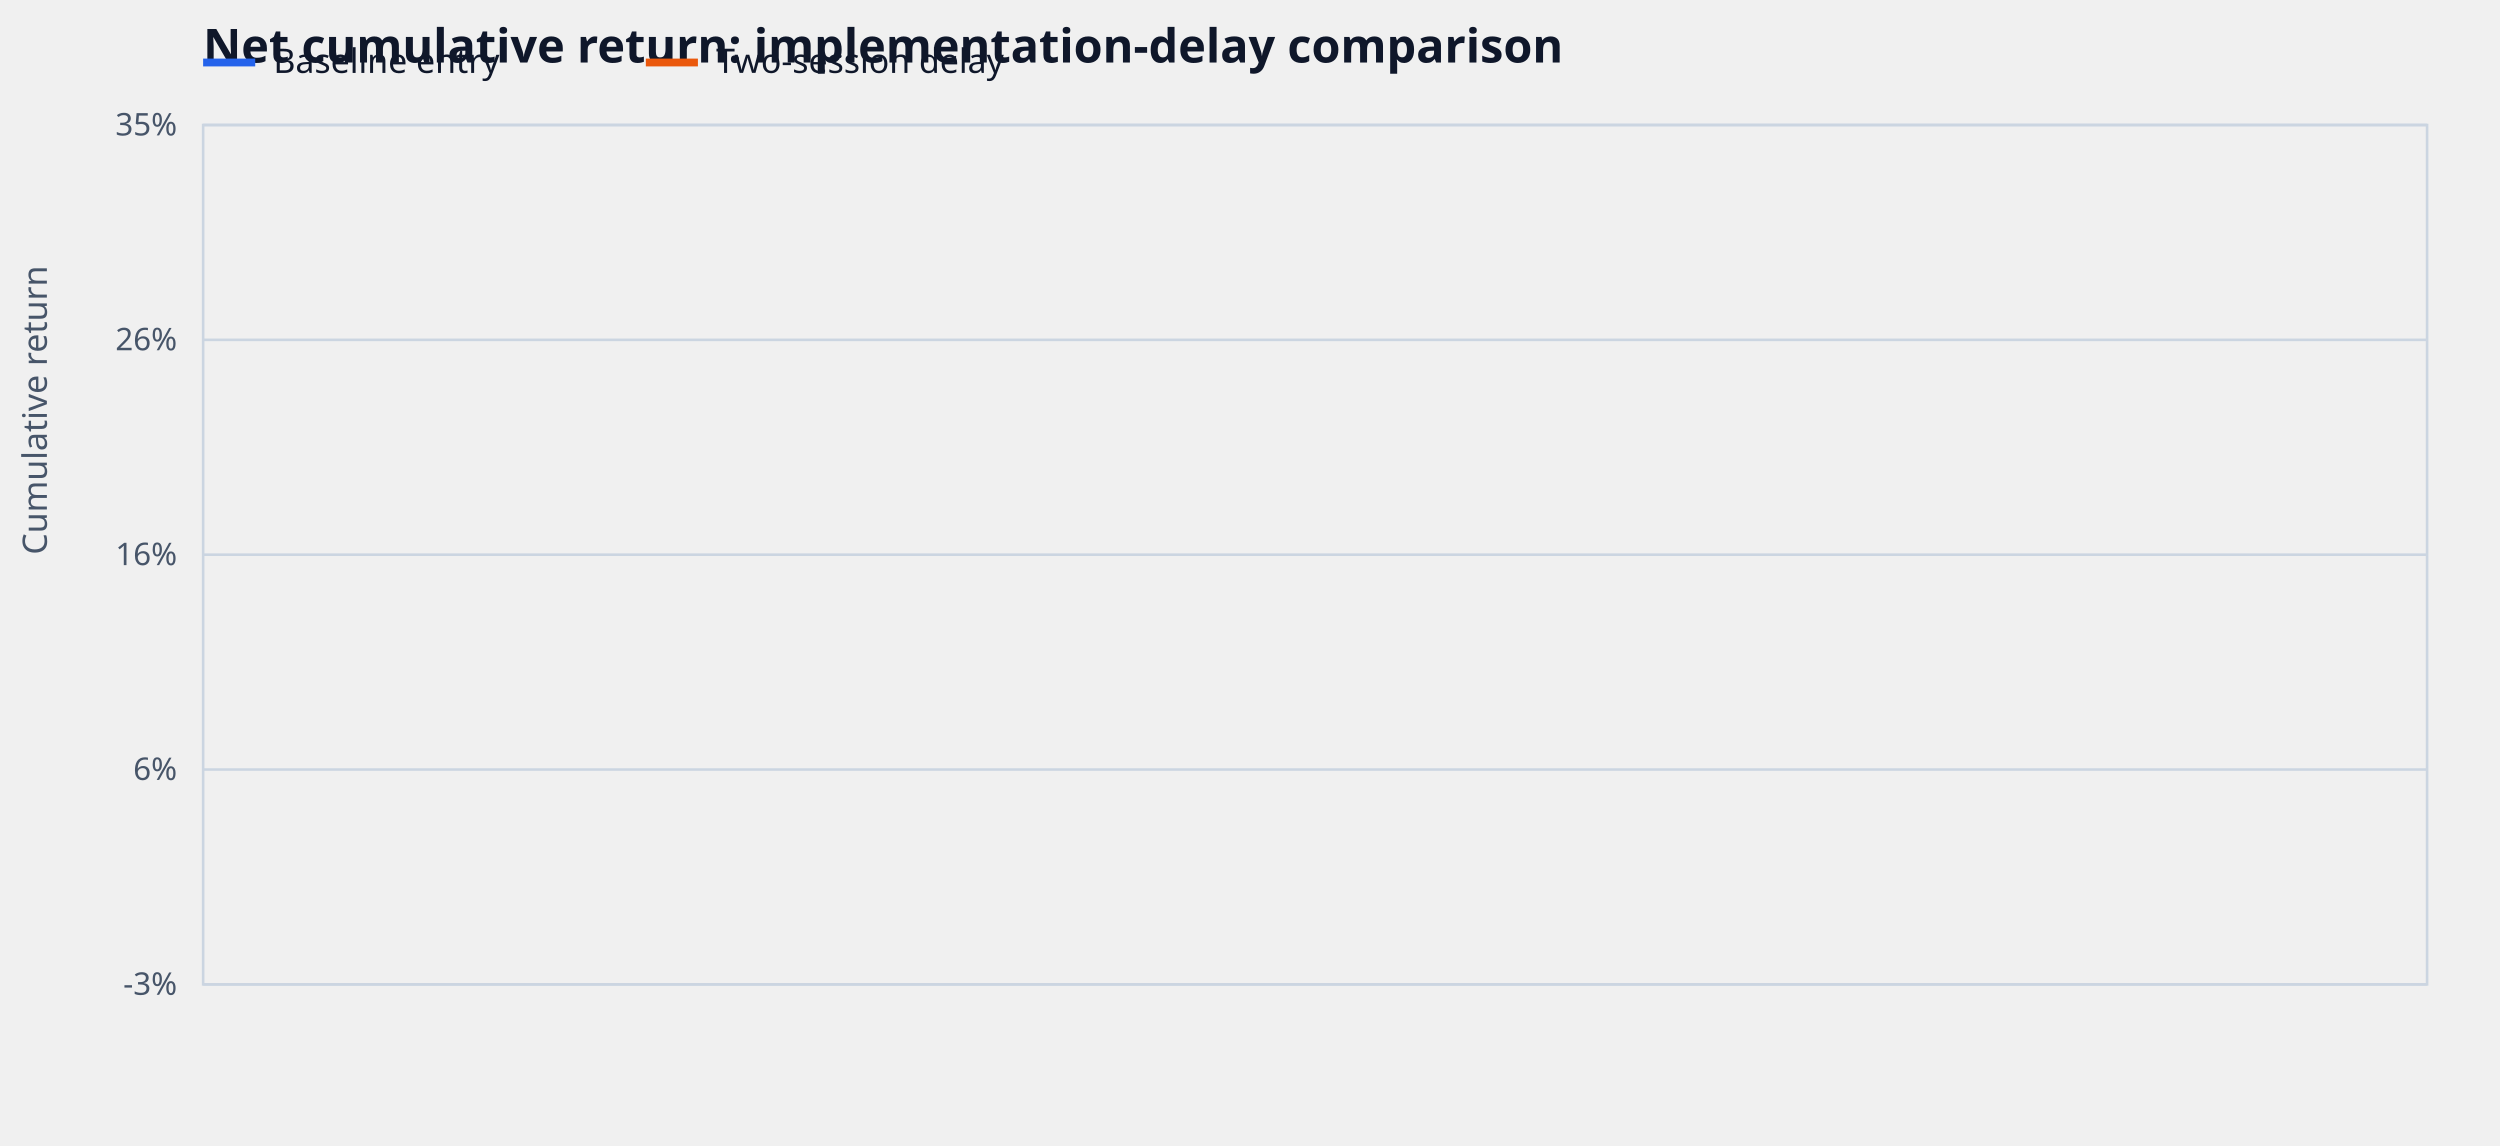
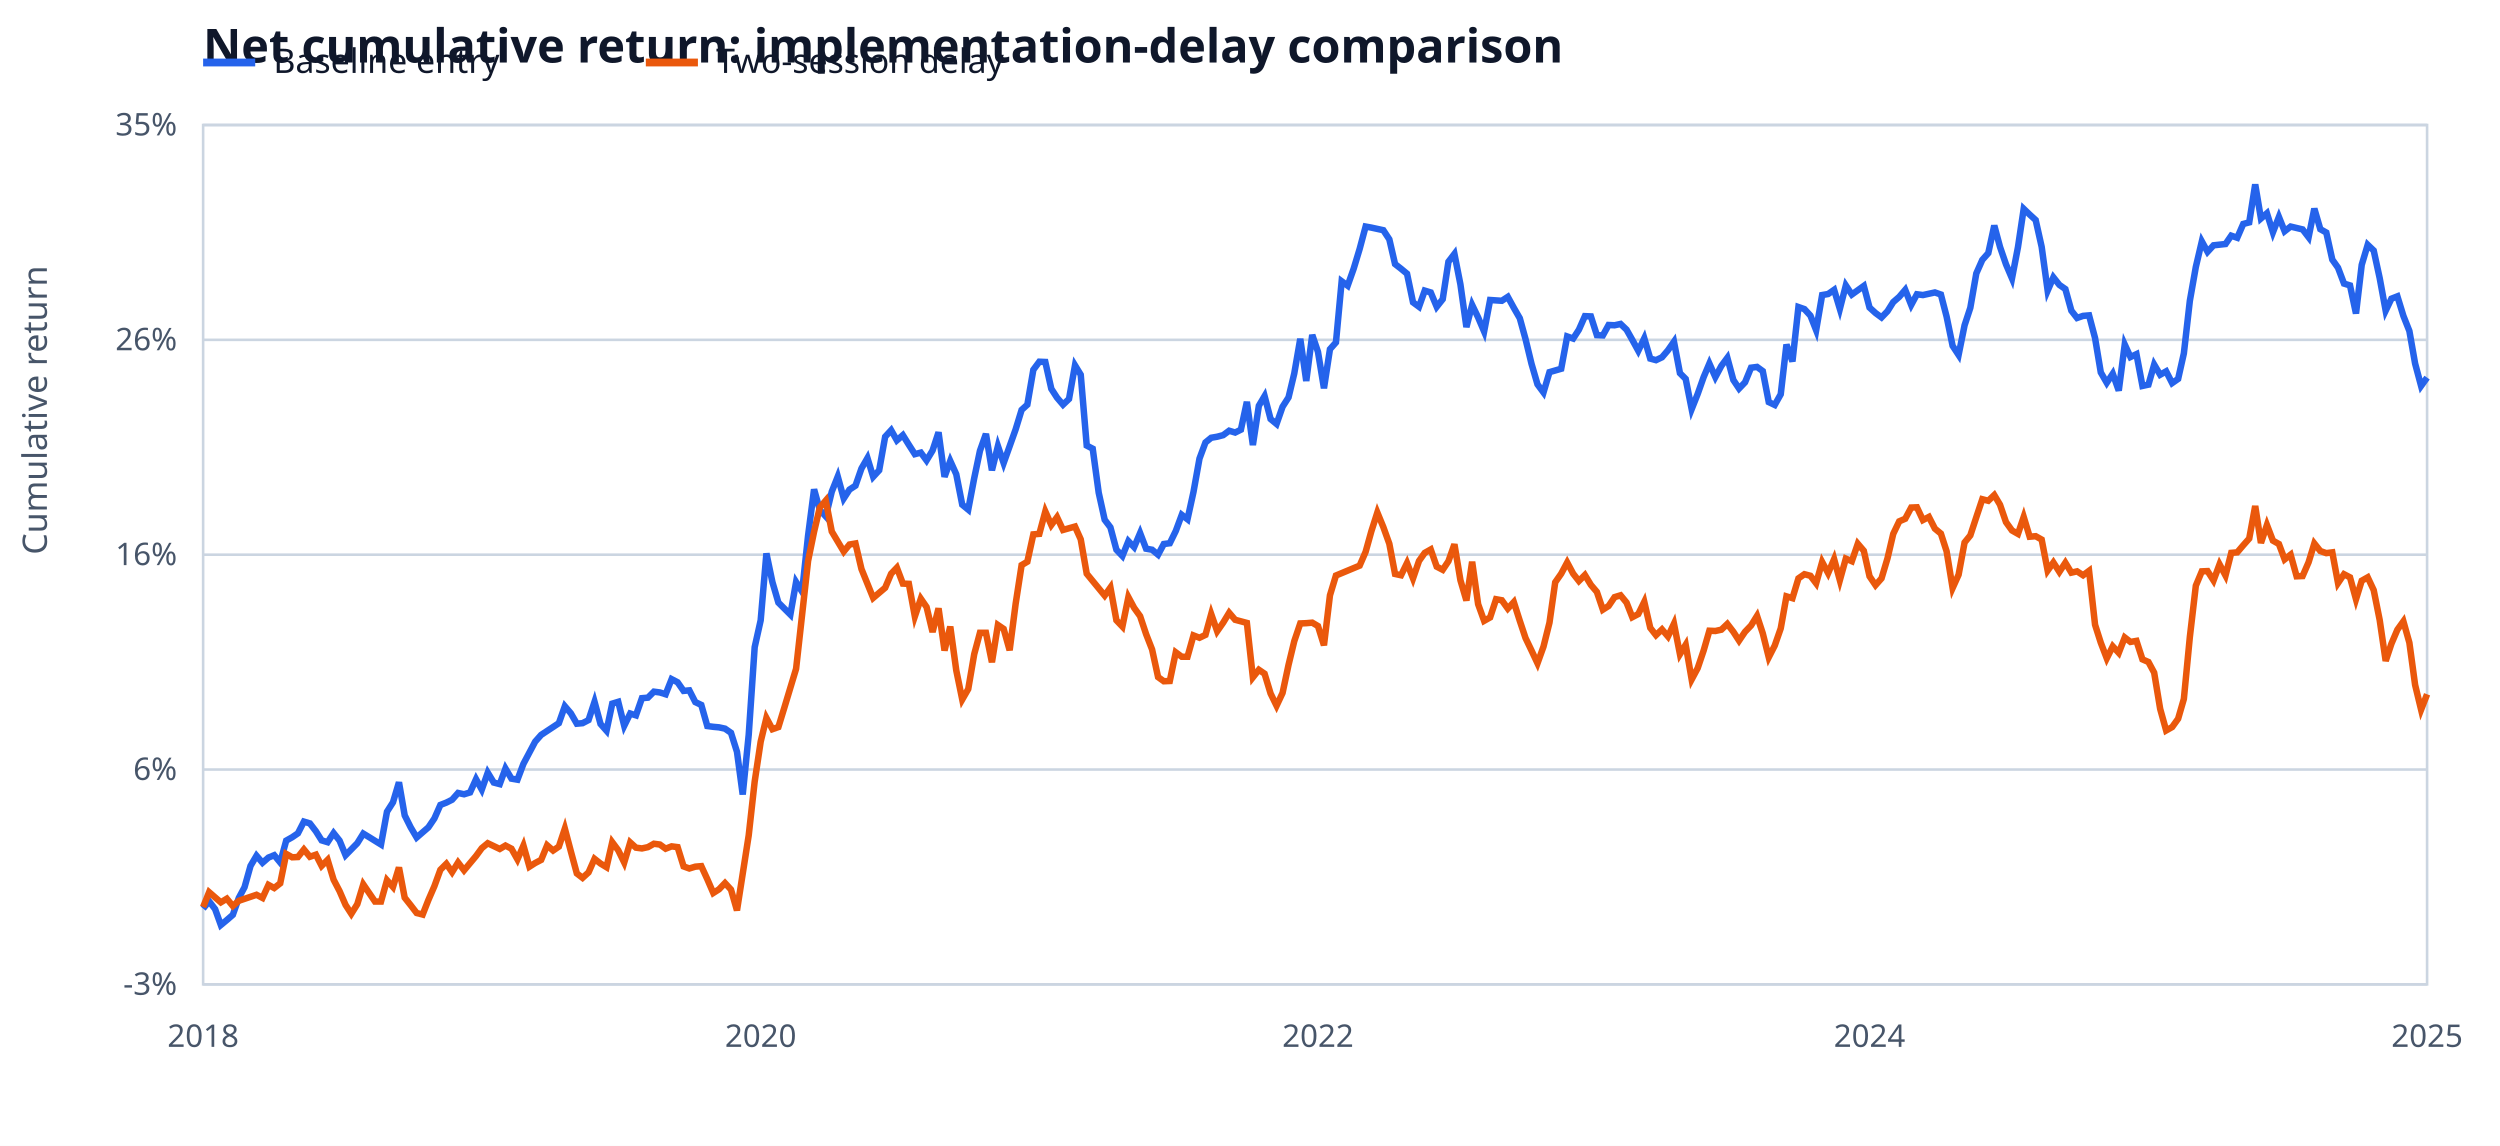
<svg xmlns="http://www.w3.org/2000/svg" viewBox="0 0 960 440" role="img" aria-labelledby="title desc">
  <style>.axis{fill:#475569;font:12px system-ui,sans-serif}.legend{fill:#0f172a;font:13px system-ui,sans-serif}.title{fill:#0f172a;font:600 18px system-ui,sans-serif}.label{fill:#475569;font:13px system-ui,sans-serif}</style>
+   <rect x="0" y="0" width="960" height="440" fill="white" />
  <text x="78" y="24" class="title">Net cumulative return: implementation-delay comparison</text>
  <line x1="78" x2="98" y1="24" y2="24" stroke="#2563eb" stroke-width="3" />
  <text x="105" y="28" class="legend">Baseline entry</text>
  <line x1="248" x2="268" y1="24" y2="24" stroke="#ea580c" stroke-width="3" />
  <text x="275" y="28" class="legend">Two-session delay</text>
  <rect x="78" y="48" width="854" height="330" fill="none" stroke="#cbd5e1" />
  <line x1="78" x2="932" y1="378.0" y2="378.0" stroke="#cbd5e1" stroke-width="1" />
  <text x="68" y="382.0" text-anchor="end" class="axis">-3%</text>
  <line x1="78" x2="932" y1="295.5" y2="295.5" stroke="#cbd5e1" stroke-width="1" />
  <text x="68" y="299.5" text-anchor="end" class="axis">6%</text>
  <line x1="78" x2="932" y1="213.0" y2="213.0" stroke="#cbd5e1" stroke-width="1" />
  <text x="68" y="217.0" text-anchor="end" class="axis">16%</text>
  <line x1="78" x2="932" y1="130.5" y2="130.5" stroke="#cbd5e1" stroke-width="1" />
  <text x="68" y="134.5" text-anchor="end" class="axis">26%</text>
  <line x1="78" x2="932" y1="48.0" y2="48.0" stroke="#cbd5e1" stroke-width="1" />
  <text x="68" y="52.0" text-anchor="end" class="axis">35%</text>
-   <text x="5223293.5" y="402" text-anchor="middle" class="axis">2018</text>
-   <text x="5436793.5" y="402" text-anchor="middle" class="axis">2020</text>
-   <text x="5650293.5" y="402" text-anchor="middle" class="axis">2022</text>
-   <text x="5863793.5" y="402" text-anchor="middle" class="axis">2024</text>
-   <text x="6077293.5" y="402" text-anchor="middle" class="axis">2025</text>
-   <polyline points="5223293.5,348.9 5225376.4,346.1 5227459.3,349.1 5229542.2,355.2 5233708.1,353.3 5235791.0,351.3 5237576.4,344.8 5242039.8,340.7 5244122.7,332.5 5246205.7,328.6 5248288.6,331.3 5250371.5,329.3 5252454.4,328.4 5254537.4,331.2 5260786.1,322.8 5262869.1,321.5 5264952.0,320.0 5269117.8,315.5 5271200.8,316.2 5275366.6,319.2 5277449.6,322.7 5279532.5,323.4 5281615.4,319.9 5283698.3,322.8 5285781.3,328.4 5289947.1,323.8 5292030.0,320.1 5294113.0,321.5 5298278.8,324.3 5300361.8,311.7 5304527.6,308.1 5308693.5,300.4 5310776.4,313.1 5312859.3,317.7 5314942.2,321.6 5319108.1,317.7 5321191.0,314.3 5327439.8,309.1 5331605.7,308.2 5333688.6,307.1 5335771.5,304.5 5337854.4,305.0 5339937.4,304.3 5342020.3,299.2 5344103.2,303.2 5346186.1,296.7 5348269.1,300.5 5350352.0,301.1 5354517.8,295.1 5356600.8,299.0 5358683.7,299.4 5360766.6,293.3 5367015.4,284.8 5369098.3,282.2 5379513.0,277.7 5381595.9,271.2 5383678.8,273.9 5385761.8,277.9 5387844.7,277.7 5389927.6,276.5 5392010.5,269.5 5394093.5,278.0 5398259.3,280.6 5400342.2,270.2 5402425.2,269.5 5404508.1,278.7 5406591.0,274.0 5408673.9,274.7 5412839.8,268.1 5414922.7,267.9 5417005.7,265.6 5419088.6,265.9 5421171.5,266.6 5423254.4,260.8 5425337.4,262.0 5427420.3,265.3 5429503.2,265.1 5431586.1,269.6 5433669.1,270.7 5435752.0,278.8 5437834.9,279.1 5439917.8,279.3 5442000.8,279.8 5444083.7,281.4 5446166.6,288.7 5448249.6,305.1 5450332.5,282.2 5452415.4,248.5 5454498.3,238.2 5456581.3,212.5 5458366.6,223.5 5460747.1,231.4 5464913.0,236.0 5469078.8,223.5 5471161.8,227.2 5473244.7,205.7 5475327.6,187.9 5477410.5,195.8 5483361.8,198.3 5485742.2,188.8 5487825.2,183.0 5489908.1,191.4 5491991.0,188.0 5496156.9,186.5 5498239.8,179.9 5500322.7,175.9 5502405.7,183.1 5504488.6,180.6 5506571.5,167.7 5508654.4,165.2 5510737.4,169.1 5512820.3,167.1 5514903.2,170.8 5516986.1,174.4 5519069.1,173.8 5521152.0,176.8 5523234.9,173.0 5525317.8,166.0 5527400.8,183.1 5533649.6,177.0 5535434.9,182.1 5537517.8,193.8 5539898.3,195.7 5541981.3,183.6 5544064.2,173.1 5546147.1,166.6 5548230.0,180.6 5550313.0,171.3 5552395.9,177.8 5556561.8,164.9 5558644.7,157.4 5560727.6,155.4 5562810.5,142.0 5566976.4,138.9 5569059.3,139.0 5571142.2,149.3 5575308.1,152.7 5577391.0,155.4 5579473.9,153.2 5581556.9,140.3 5583639.8,143.9 5585722.7,171.1 5589888.6,172.3 5591971.5,189.2 5594054.4,199.6 5596137.4,202.5 5598220.3,211.1 5600303.2,213.5 5602386.1,207.8 5604469.1,210.1 5606552.0,204.7 5608634.9,210.7 5612800.8,211.1 5614883.7,213.0 5616966.6,208.9 5619049.6,208.6 5621132.5,203.9 5623215.4,197.7 5625298.3,199.4 5627381.3,188.9 5629464.2,176.1 5631547.1,169.9 5633630.0,168.1 5635713.0,167.7 5637795.9,167.1 5639878.8,165.4 5641961.8,166.1 5643747.1,165.0 5646127.6,154.3 5648210.5,170.9 5650293.5,155.8 5654459.3,152.1 5656542.2,160.9 5658625.2,162.8 5660708.1,156.2 5662791.0,152.6 5664873.9,143.4 5666956.9,130.1 5669039.8,146.3 5671122.7,128.6 5673205.7,135.1 5675288.6,149.1 5677073.9,134.1 5679454.4,131.5 5681537.4,108.0 5683620.3,109.7 5685703.2,103.2 5687786.1,95.6 5689869.1,87.0 5691952.0,87.4 5696117.8,88.4 5698200.8,91.9 5700283.7,101.4 5702366.6,103.2 5704449.6,105.1 5706532.5,116.1 5708615.4,117.8 5712781.3,111.6 5714864.2,112.3 5716947.1,117.8 5719030.0,114.9 5721113.0,100.5 5723195.9,97.5 5725278.8,109.2 5727361.8,125.6 5729444.7,117.1 5733610.5,121.9 5735693.5,127.3 5737776.4,115.2 5741942.2,115.5 5744025.2,114.0 5746108.1,118.2 5748191.0,122.2 5750273.9,130.2 5752356.9,139.7 5754439.8,147.6 5756522.7,150.7 5758605.7,142.9 5762771.5,141.6 5764854.4,129.2 5766937.4,130.0 5769020.3,126.6 5771103.2,121.4 5773186.1,121.5 5775269.1,128.7 5777352.0,128.8 5779434.9,124.8 5781517.8,124.9 5783303.2,124.4 5787766.6,126.6 5789849.6,130.5 5791932.5,134.7 5794015.4,129.9 5796098.3,137.7 5798181.3,138.3 5800264.2,137.2 5802347.1,134.5 5804430.0,131.2 5806513.0,143.3 5808595.9,145.5 5810678.8,157.1 5812761.8,151.3 5814844.7,144.8 5816927.6,139.6 5819010.5,144.8 5821093.5,140.5 5823176.4,137.4 5825259.3,145.9 5827342.2,149.2 5829425.2,146.8 5831508.1,141.2 5833591.0,140.9 5835673.9,142.5 5837756.9,154.4 5839839.8,155.5 5841922.7,151.4 5844005.7,132.3 5846088.6,138.8 5848171.5,117.9 5850254.4,118.7 5852337.4,121.2 5854420.3,126.8 5856503.2,113.3 5858586.1,112.9 5860669.1,111.3 5862752.0,118.6 5864834.9,109.6 5866917.8,113.1 5871083.7,109.8 5875249.6,118.1 5877332.5,120.2 5879415.4,121.9 5881498.3,119.5 5883581.3,116.0 5885664.2,114.0 5887747.1,111.3 5889532.5,117.1 5891913.0,113.0 5893995.9,113.3 5896078.8,112.8 5898161.8,112.3 5900244.7,113.1 5902327.6,121.6 5904410.5,132.8 5906493.5,136.3 5908576.4,124.9 5910659.3,118.2 5912742.2,105.0 5914825.2,99.8 5916908.1,97.2 5918991.0,86.6 5921073.9,94.8 5923156.9,101.5 5925239.8,106.9 5927322.7,94.9 5929405.7,80.2 5931488.6,82.4 5933571.5,84.5 5935654.4,94.8 5937737.4,111.6 5939820.3,106.5 5941903.2,109.4 5943986.1,111.0 5946069.1,119.3 5948152.0,122.1 5950234.9,121.3 5952317.8,121.1 5954400.8,129.8 5956483.7,143.0 5958566.6,147.0 5960649.6,143.5 5962732.5,150.0 5964815.4,132.3 5966898.3,137.1 5968981.3,136.0 5971064.2,148.2 5973147.1,147.7 5975230.0,140.0 5977313.0,143.9 5979395.9,142.6 5981478.8,147.1 5983561.8,145.5 5985644.7,135.7 5987727.6,115.5 5989810.5,102.5 5991893.5,92.7 5993976.4,96.7 5996059.3,94.2 6002308.1,93.7 6004093.5,90.5 6006473.9,91.3 6008556.9,86.0 6010639.8,85.4 6012722.7,70.8 6014805.7,83.9 6016888.6,81.9 6021054.4,89.2 6023137.4,83.3 6027005.7,88.8 6029386.1,87.0 6033552.0,88.1 6035634.9,91.1 6037717.8,80.1 6039800.8,88.0 6041883.7,89.3 6043966.6,99.7 6046049.6,102.8 6048132.5,108.9 6050215.4,109.6 6052298.3,120.4 6054381.3,101.7 6056464.2,94.0 6058547.1,96.2 6060630.0,106.8 6062713.0,119.3 6064795.9,114.7 6066878.8,113.8 6068961.8,121.3 6071044.7,127.1 6073127.6,139.6 6075210.5,148.2 6077293.5,145.0" fill="none" stroke="#2563eb" stroke-width="2.5" />
-   <polyline points="5223293.5,348.3 5225376.4,342.6 5229542.2,346.5 5233708.1,345.1 5235791.0,347.9 5237576.4,345.9 5246205.7,343.6 5248288.6,344.8 5250371.5,339.8 5252454.4,341.0 5254537.4,339.2 5260786.1,327.9 5262869.1,329.2 5264952.0,329.1 5269117.8,326.2 5271200.8,329.0 5275366.6,328.2 5277449.6,332.5 5279532.5,330.2 5281615.4,337.8 5283698.3,342.2 5285781.3,347.5 5287864.2,350.9 5289947.1,347.2 5292030.0,339.6 5296195.9,346.2 5298278.8,346.2 5300361.8,338.0 5304527.6,340.6 5308693.5,333.1 5310776.4,344.7 5312859.3,347.6 5314942.2,350.6 5317025.2,351.2 5319108.1,345.6 5321191.0,340.3 5327439.8,334.0 5331605.7,331.7 5333688.6,334.9 5335771.5,331.2 5337854.4,334.2 5342020.3,328.7 5344103.2,325.7 5346186.1,323.8 5350352.0,326.0 5354517.8,324.7 5356600.8,325.9 5358683.7,330.0 5360766.6,324.7 5364932.5,332.8 5367015.4,331.4 5369098.3,330.2 5375347.1,324.6 5377430.0,326.6 5379513.0,325.1 5381595.9,318.2 5383678.8,326.9 5385761.8,335.4 5387844.7,337.1 5389927.6,335.0 5392010.5,329.8 5394093.5,331.6 5398259.3,333.0 5400342.2,323.4 5402425.2,326.5 5404508.1,331.2 5406591.0,323.5 5408673.9,325.5 5412839.8,325.8 5414922.7,325.3 5417005.7,324.0 5419088.6,324.3 5421171.5,325.9 5423254.4,325.0 5425337.4,325.3 5427420.3,332.7 5429503.2,333.5 5431586.1,332.8 5433669.1,332.6 5435752.0,337.6 5437834.9,342.9 5439917.8,341.5 5442000.8,339.1 5444083.7,341.6 5446166.6,349.6 5450332.5,320.8 5452415.4,300.1 5454498.3,284.8 5456581.3,275.7 5458366.6,280.0 5460747.1,279.2 5462830.0,271.7 5469078.8,256.8 5473244.7,215.4 5475327.6,204.2 5477410.5,194.9 5483361.8,192.2 5485742.2,204.1 5489908.1,211.8 5491991.0,209.1 5496156.9,208.7 5498239.8,218.5 5502405.7,229.6 5506571.5,225.7 5508654.4,220.3 5510737.4,218.0 5512820.3,224.1 5514903.2,224.2 5516986.1,236.7 5519069.1,229.9 5521152.0,233.1 5523234.9,242.7 5525317.8,233.6 5527400.8,249.8 5533649.6,240.6 5535434.9,257.4 5537517.8,268.6 5539898.3,264.6 5541981.3,251.2 5544064.2,243.0 5546147.1,243.0 5548230.0,254.3 5550313.0,240.0 5552395.9,241.5 5554478.8,249.7 5556561.8,231.9 5558644.7,217.0 5560727.6,215.7 5562810.5,205.2 5566976.4,205.0 5569059.3,196.4 5571142.2,201.6 5575308.1,198.6 5577391.0,203.5 5581556.9,202.2 5583639.8,207.1 5585722.7,220.3 5594054.4,228.7 5596137.4,225.6 5598220.3,238.2 5600303.2,240.6 5602386.1,229.3 5604469.1,233.4 5606552.0,236.6 5608634.9,243.5 5612800.8,249.4 5614883.7,260.0 5616966.6,261.6 5619049.6,261.5 5621132.5,250.5 5623215.4,252.2 5625298.3,252.2 5627381.3,244.0 5629464.2,244.9 5631547.1,243.8 5633630.0,235.8 5635713.0,242.4 5637795.9,239.1 5639878.8,235.3 5641961.8,238.0 5646127.6,239.2 5648210.5,260.1 5650293.5,257.2 5654459.3,258.7 5656542.2,266.3 5658625.2,271.0 5660708.1,266.1 5662791.0,255.3 5664873.9,246.2 5666956.9,239.4 5669039.8,239.3 5671122.7,239.1 5673205.7,240.4 5675288.6,247.8 5677073.9,228.6 5679454.4,221.0 5687786.1,217.2 5689869.1,211.9 5691952.0,204.0 5694034.9,196.8 5696117.8,202.4 5698200.8,208.8 5700283.7,220.4 5702366.6,220.9 5704449.6,216.2 5706532.5,222.1 5708615.4,215.4 5712781.3,212.3 5714864.2,211.0 5716947.1,217.6 5719030.0,218.8 5721113.0,215.5 5723195.9,209.0 5725278.8,222.8 5727361.8,230.6 5729444.7,215.7 5733610.5,232.0 5735693.5,238.4 5737776.4,237.1 5739859.3,230.1 5741942.2,230.5 5744025.2,233.7 5746108.1,231.2 5748191.0,238.4 5750273.9,245.0 5752356.9,249.8 5754439.8,254.7 5756522.7,248.3 5758605.7,239.1 5760688.6,223.6 5762771.5,220.3 5764854.4,216.0 5766937.4,220.3 5769020.3,223.1 5771103.2,220.8 5773186.1,224.6 5775269.1,227.3 5777352.0,234.1 5779434.9,232.7 5781517.8,229.3 5783303.2,228.6 5787766.6,231.4 5789849.6,237.0 5791932.5,235.8 5794015.4,231.1 5796098.3,241.1 5798181.3,243.9 5800264.2,241.7 5802347.1,244.4 5804430.0,239.5 5806513.0,251.2 5808595.9,247.6 5810678.8,260.9 5812761.8,256.6 5814844.7,249.8 5816927.6,242.2 5819010.5,242.3 5821093.5,241.8 5823176.4,239.6 5825259.3,242.6 5827342.2,246.0 5829425.2,242.6 5831508.1,240.2 5833591.0,236.5 5835673.9,243.2 5837756.9,252.4 5839839.8,247.9 5841922.7,241.3 5844005.7,229.0 5846088.6,229.7 5848171.5,222.1 5850254.4,220.5 5852337.4,221.1 5854420.3,224.0 5856503.2,215.8 5858586.1,220.1 5860669.1,214.7 5862752.0,222.8 5864834.9,214.5 5866917.8,215.5 5869000.8,208.8 5871083.7,211.5 5875249.6,221.3 5877332.5,224.7 5879415.4,222.1 5881498.3,214.4 5883581.3,205.0 5885664.2,200.2 5887747.1,199.2 5889532.5,194.9 5891913.0,194.8 5893995.9,199.7 5896078.8,198.5 5898161.8,203.0 5900244.7,204.9 5902327.6,211.7 5904410.5,225.8 5906493.5,220.7 5908576.4,208.3 5910659.3,205.6 5912742.2,198.6 5914825.2,191.7 5916908.1,192.3 5918991.0,190.1 5921073.9,193.8 5923156.9,200.5 5925239.8,203.7 5927322.7,205.0 5929405.7,198.5 5931488.6,206.1 5933571.5,205.9 5935654.4,207.2 5937737.4,219.1 5939820.3,216.0 5941903.2,219.6 5943986.1,216.1 5946069.1,219.9 5948152.0,219.4 5950234.9,220.9 5952317.8,219.2 5954400.8,239.9 5956483.7,246.8 5958566.6,252.8 5960649.6,248.2 5962732.5,250.7 5964815.4,244.8 5966898.3,246.5 5968981.3,246.1 5971064.2,253.2 5973147.1,254.2 5975230.0,258.3 5977313.0,272.2 5979395.9,280.5 5981478.8,279.2 5983561.8,276.0 5985644.7,268.4 5987727.6,244.6 5989810.5,224.9 5991893.5,219.4 5993976.4,219.3 5996059.3,222.9 6000225.2,216.7 6002308.1,221.0 6004093.5,212.3 6006473.9,212.1 6008556.9,209.4 6010639.8,206.8 6012722.7,194.3 6014805.7,208.5 6016888.6,201.6 6021054.4,207.6 6023137.4,208.9 6027005.7,214.8 6029386.1,213.0 6031469.1,221.3 6033552.0,221.2 6035634.9,215.9 6037717.8,208.7 6039800.8,211.6 6041883.7,212.4 6043966.6,212.1 6046049.6,223.9 6048132.5,220.5 6050215.4,221.7 6052298.3,230.1 6054381.3,223.0 6056464.2,221.7 6058547.1,226.6 6060630.0,238.1 6062713.0,253.8 6064795.9,247.2 6066878.8,241.8 6068961.8,238.6 6071044.7,246.8 6073127.6,263.0 6075210.5,272.5 6077293.5,266.6" fill="none" stroke="#ea580c" stroke-width="2.5" />
+   <text x="78.0" y="402" text-anchor="middle" class="axis">2018</text>
+   <text x="292.1" y="402" text-anchor="middle" class="axis">2020</text>
+   <text x="506.1" y="402" text-anchor="middle" class="axis">2022</text>
+   <text x="717.9" y="402" text-anchor="middle" class="axis">2024</text>
+   <text x="932.0" y="402" text-anchor="middle" class="axis">2025</text>
+   <polyline points="78.0,348.9 80.3,346.1 82.6,349.1 84.8,355.2 87.1,353.3 89.4,351.3 91.7,344.8 93.9,340.7 96.2,332.5 98.5,328.6 100.8,331.3 103.1,329.3 105.3,328.4 107.6,331.2 109.9,322.8 112.2,321.5 114.4,320.0 116.7,315.5 119.0,316.2 121.3,319.2 123.5,322.7 125.8,323.4 128.1,319.9 130.4,322.8 132.7,328.4 137.2,323.8 139.5,320.1 141.8,321.5 146.3,324.3 148.6,311.7 150.9,308.1 153.2,300.4 155.4,313.1 157.7,317.7 160.0,321.6 164.5,317.7 166.8,314.3 169.1,309.1 171.4,308.2 173.6,307.1 175.9,304.5 178.2,305.0 180.5,304.3 182.8,299.2 185.0,303.2 187.3,296.7 189.6,300.5 191.9,301.1 194.1,295.1 196.4,299.0 198.7,299.4 201.0,293.3 205.5,284.8 207.8,282.2 214.6,277.7 216.9,271.2 219.2,273.9 221.5,277.9 223.7,277.7 226.0,276.5 228.3,269.5 230.6,278.0 232.9,280.6 235.1,270.2 237.4,269.5 239.7,278.7 242.0,274.0 244.2,274.7 246.5,268.1 248.8,267.9 251.1,265.6 253.4,265.9 255.6,266.6 257.9,260.8 260.2,262.0 262.5,265.3 264.7,265.1 267.0,269.6 269.3,270.7 271.6,278.8 273.9,279.1 276.1,279.3 278.4,279.8 280.7,281.4 283.0,288.7 285.2,305.1 287.5,282.2 289.8,248.5 292.1,238.2 294.3,212.5 296.6,223.5 298.9,231.4 303.5,236.0 305.7,223.5 308.0,227.2 310.3,205.7 312.6,187.9 314.8,195.8 317.1,198.3 319.4,188.8 321.7,183.0 324.0,191.4 326.2,188.0 328.5,186.5 330.8,179.9 333.1,175.9 335.3,183.1 337.6,180.6 339.9,167.7 342.2,165.2 344.4,169.1 346.7,167.1 349.0,170.8 351.3,174.4 353.6,173.8 355.8,176.8 358.1,173.0 360.4,166.0 362.7,183.1 364.9,177.0 367.2,182.1 369.5,193.8 371.8,195.7 374.1,183.6 376.3,173.1 378.6,166.6 380.9,180.6 383.2,171.3 385.4,177.8 390.0,164.9 392.3,157.4 394.5,155.4 396.8,142.0 399.1,138.9 401.4,139.0 403.7,149.3 405.9,152.7 408.2,155.4 410.5,153.2 412.8,140.3 415.0,143.9 417.3,171.1 419.6,172.3 421.9,189.2 424.2,199.6 426.4,202.5 428.7,211.1 431.0,213.5 433.3,207.8 435.5,210.1 437.8,204.7 440.1,210.7 442.4,211.1 444.7,213.0 446.9,208.9 449.2,208.6 451.5,203.9 453.8,197.7 456.0,199.4 458.3,188.9 460.6,176.1 462.9,169.9 465.1,168.1 467.4,167.7 469.7,167.1 472.0,165.4 474.3,166.1 476.5,165.0 478.8,154.3 481.1,170.9 483.4,155.8 485.6,152.1 487.9,160.9 490.2,162.8 492.5,156.2 494.8,152.6 497.0,143.4 499.3,130.1 501.6,146.3 503.9,128.6 506.1,135.1 508.4,149.1 510.7,134.1 513.0,131.5 515.2,108.0 517.5,109.7 519.8,103.2 522.1,95.6 524.4,87.0 526.6,87.4 531.2,88.4 533.5,91.9 535.7,101.4 538.0,103.2 540.3,105.1 542.6,116.1 544.9,117.8 547.1,111.6 549.4,112.3 551.7,117.8 554.0,114.9 556.2,100.5 558.5,97.5 560.8,109.2 563.1,125.6 565.3,117.1 567.6,121.9 569.9,127.3 572.2,115.2 576.7,115.5 579.0,114.0 581.3,118.2 583.6,122.2 585.8,130.2 588.1,139.7 590.4,147.6 592.7,150.7 595.0,142.9 599.5,141.6 601.8,129.2 604.1,130.0 606.3,126.6 608.6,121.4 610.9,121.5 613.2,128.7 615.5,128.8 617.7,124.8 620.0,124.9 622.3,124.4 624.6,126.6 626.8,130.5 629.1,134.7 631.4,129.9 633.7,137.7 635.9,138.3 638.2,137.2 640.5,134.5 642.8,131.2 645.1,143.3 647.3,145.5 649.6,157.1 651.9,151.3 654.2,144.8 656.4,139.6 658.7,144.8 661.0,140.5 663.3,137.4 665.6,145.9 667.8,149.2 670.1,146.8 672.4,141.2 674.7,140.9 676.9,142.5 679.2,154.4 681.5,155.5 683.8,151.4 686.0,132.3 688.3,138.8 690.6,117.9 692.9,118.7 695.2,121.2 697.4,126.8 699.7,113.3 702.0,112.9 704.3,111.3 706.5,118.6 708.8,109.6 711.1,113.1 715.7,109.8 717.9,118.1 720.2,120.2 722.5,121.9 724.8,119.5 727.0,116.0 729.3,114.0 731.6,111.3 733.9,117.1 736.1,113.0 738.4,113.3 740.7,112.8 743.0,112.3 745.3,113.1 747.5,121.6 749.8,132.8 752.1,136.3 754.4,124.9 756.6,118.2 758.9,105.0 761.2,99.8 763.5,97.2 765.8,86.6 768.0,94.8 770.3,101.5 772.6,106.9 774.9,94.9 777.1,80.2 779.4,82.4 781.7,84.5 784.0,94.8 786.3,111.6 788.5,106.5 790.8,109.4 793.1,111.0 795.4,119.3 797.6,122.1 799.9,121.3 802.2,121.1 804.5,129.8 806.7,143.0 809.0,147.0 811.3,143.5 813.6,150.0 815.9,132.3 818.1,137.1 820.4,136.0 822.7,148.2 825.0,147.7 827.2,140.0 829.5,143.9 831.8,142.6 834.1,147.1 836.4,145.5 838.6,135.7 840.9,115.5 843.2,102.5 845.5,92.7 847.7,96.7 850.0,94.2 854.6,93.7 856.8,90.5 859.1,91.3 861.4,86.0 863.7,85.4 866.0,70.8 868.2,83.9 870.5,81.9 872.8,89.2 875.1,83.3 877.3,88.8 879.6,87.0 884.2,88.1 886.5,91.1 888.7,80.1 891.0,88.0 893.3,89.3 895.6,99.7 897.8,102.8 900.1,108.9 902.4,109.6 904.7,120.4 906.9,101.7 909.2,94.0 911.5,96.2 913.8,106.8 916.1,119.3 918.3,114.7 920.6,113.8 922.9,121.3 925.2,127.1 927.4,139.6 929.7,148.2 932.0,145.0" fill="none" stroke="#2563eb" stroke-width="2.5" />
+   <polyline points="78.0,348.3 80.3,342.6 84.8,346.5 87.1,345.1 89.4,347.9 91.7,345.9 98.5,343.6 100.8,344.8 103.1,339.8 105.3,341.0 107.6,339.2 109.9,327.9 112.2,329.2 114.4,329.1 116.7,326.2 119.0,329.0 121.3,328.2 123.5,332.5 125.8,330.2 128.1,337.8 130.4,342.2 132.7,347.5 134.9,350.9 137.2,347.2 139.5,339.6 144.0,346.2 146.3,346.2 148.6,338.0 150.9,340.6 153.2,333.1 155.4,344.7 157.7,347.6 160.0,350.6 162.3,351.2 164.5,345.6 166.8,340.3 169.1,334.0 171.4,331.7 173.6,334.9 175.9,331.2 178.2,334.2 182.8,328.7 185.0,325.7 187.3,323.8 191.9,326.0 194.1,324.7 196.4,325.9 198.7,330.0 201.0,324.7 203.3,332.8 205.5,331.4 207.8,330.2 210.1,324.6 212.4,326.6 214.6,325.1 216.9,318.2 219.2,326.9 221.5,335.4 223.7,337.1 226.0,335.0 228.3,329.8 230.6,331.6 232.9,333.0 235.1,323.4 237.4,326.5 239.7,331.2 242.0,323.5 244.2,325.5 246.5,325.8 248.8,325.3 251.1,324.0 253.4,324.3 255.6,325.9 257.9,325.0 260.2,325.3 262.5,332.7 264.7,333.5 267.0,332.8 269.3,332.6 271.6,337.6 273.9,342.9 276.1,341.5 278.4,339.1 280.7,341.6 283.0,349.6 287.5,320.8 289.8,300.1 292.1,284.8 294.3,275.7 296.6,280.0 298.9,279.2 301.2,271.7 305.7,256.8 310.3,215.4 312.6,204.2 314.8,194.9 317.1,192.2 319.4,204.1 324.0,211.8 326.2,209.1 328.5,208.7 330.8,218.5 335.3,229.6 339.9,225.7 342.2,220.3 344.4,218.0 346.7,224.1 349.0,224.2 351.3,236.7 353.6,229.9 355.8,233.1 358.1,242.7 360.4,233.6 362.7,249.8 364.9,240.6 367.2,257.4 369.5,268.6 371.8,264.6 374.1,251.2 376.3,243.0 378.6,243.0 380.9,254.3 383.2,240.0 385.4,241.5 387.7,249.7 390.0,231.9 392.3,217.0 394.5,215.7 396.8,205.2 399.1,205.0 401.4,196.4 403.7,201.6 405.9,198.6 408.2,203.5 412.8,202.2 415.0,207.1 417.3,220.3 424.2,228.7 426.4,225.6 428.7,238.2 431.0,240.6 433.3,229.3 435.5,233.4 437.8,236.6 440.1,243.5 442.4,249.4 444.7,260.0 446.9,261.6 449.2,261.5 451.5,250.5 453.8,252.2 456.0,252.2 458.3,244.0 460.6,244.9 462.9,243.8 465.1,235.8 467.4,242.4 469.7,239.1 472.0,235.3 474.3,238.0 478.8,239.2 481.1,260.1 483.4,257.2 485.6,258.7 487.9,266.3 490.2,271.0 492.5,266.1 494.8,255.3 497.0,246.2 499.3,239.4 501.6,239.3 503.9,239.1 506.1,240.4 508.4,247.8 510.7,228.6 513.0,221.0 522.1,217.2 524.4,211.9 526.6,204.0 528.9,196.8 531.2,202.4 533.5,208.8 535.7,220.4 538.0,220.9 540.3,216.2 542.6,222.1 544.9,215.4 547.1,212.3 549.4,211.0 551.7,217.6 554.0,218.8 556.2,215.5 558.5,209.0 560.8,222.8 563.1,230.6 565.3,215.7 567.6,232.0 569.9,238.4 572.2,237.1 574.5,230.1 576.7,230.5 579.0,233.7 581.3,231.2 583.6,238.4 585.8,245.0 588.1,249.8 590.4,254.7 592.7,248.3 595.0,239.1 597.2,223.6 599.5,220.3 601.8,216.0 604.1,220.3 606.3,223.1 608.6,220.8 610.9,224.6 613.2,227.3 615.5,234.1 617.7,232.7 620.0,229.3 622.3,228.6 624.6,231.4 626.8,237.0 629.1,235.8 631.4,231.1 633.7,241.1 635.9,243.9 638.2,241.7 640.5,244.4 642.8,239.5 645.1,251.2 647.3,247.6 649.6,260.9 651.9,256.6 654.2,249.8 656.4,242.2 658.7,242.3 661.0,241.8 663.3,239.6 665.6,242.6 667.8,246.0 670.1,242.6 672.4,240.2 674.7,236.5 676.9,243.2 679.2,252.4 681.5,247.9 683.8,241.3 686.0,229.0 688.3,229.7 690.6,222.1 692.9,220.5 695.2,221.1 697.4,224.0 699.7,215.8 702.0,220.1 704.3,214.7 706.5,222.8 708.8,214.5 711.1,215.5 713.4,208.8 715.7,211.5 717.9,221.3 720.2,224.7 722.5,222.1 724.8,214.4 727.0,205.0 729.3,200.2 731.6,199.2 733.9,194.9 736.1,194.8 738.4,199.7 740.7,198.5 743.0,203.0 745.3,204.9 747.5,211.7 749.8,225.8 752.1,220.7 754.4,208.3 756.6,205.6 758.9,198.6 761.2,191.7 763.5,192.3 765.8,190.1 768.0,193.8 770.3,200.5 772.6,203.7 774.9,205.0 777.1,198.5 779.4,206.1 781.7,205.9 784.0,207.2 786.3,219.1 788.5,216.0 790.8,219.6 793.1,216.1 795.4,219.9 797.6,219.4 799.9,220.9 802.2,219.2 804.5,239.9 806.7,246.8 809.0,252.8 811.3,248.2 813.6,250.7 815.9,244.8 818.1,246.5 820.4,246.1 822.7,253.2 825.0,254.2 827.2,258.3 829.5,272.2 831.8,280.5 834.1,279.2 836.4,276.0 838.6,268.4 840.9,244.6 843.2,224.9 845.5,219.4 847.7,219.3 850.0,222.9 852.3,216.7 854.6,221.0 856.8,212.3 859.1,212.1 861.4,209.4 863.7,206.8 866.0,194.3 868.2,208.5 870.5,201.6 872.8,207.6 875.1,208.9 877.3,214.8 879.6,213.0 881.9,221.3 884.2,221.2 886.5,215.9 888.7,208.7 891.0,211.6 893.3,212.4 895.6,212.1 897.8,223.9 900.1,220.5 902.4,221.7 904.7,230.1 906.9,223.0 909.2,221.7 911.5,226.6 913.8,238.1 916.1,253.8 918.3,247.2 920.6,241.8 922.9,238.6 925.2,246.8 927.4,263.0 929.7,272.5 932.0,266.6" fill="none" stroke="#ea580c" stroke-width="2.5" />
  <text x="18" y="213.0" class="label" transform="rotate(-90 18 213.0)">Cumulative return</text>
</svg>
